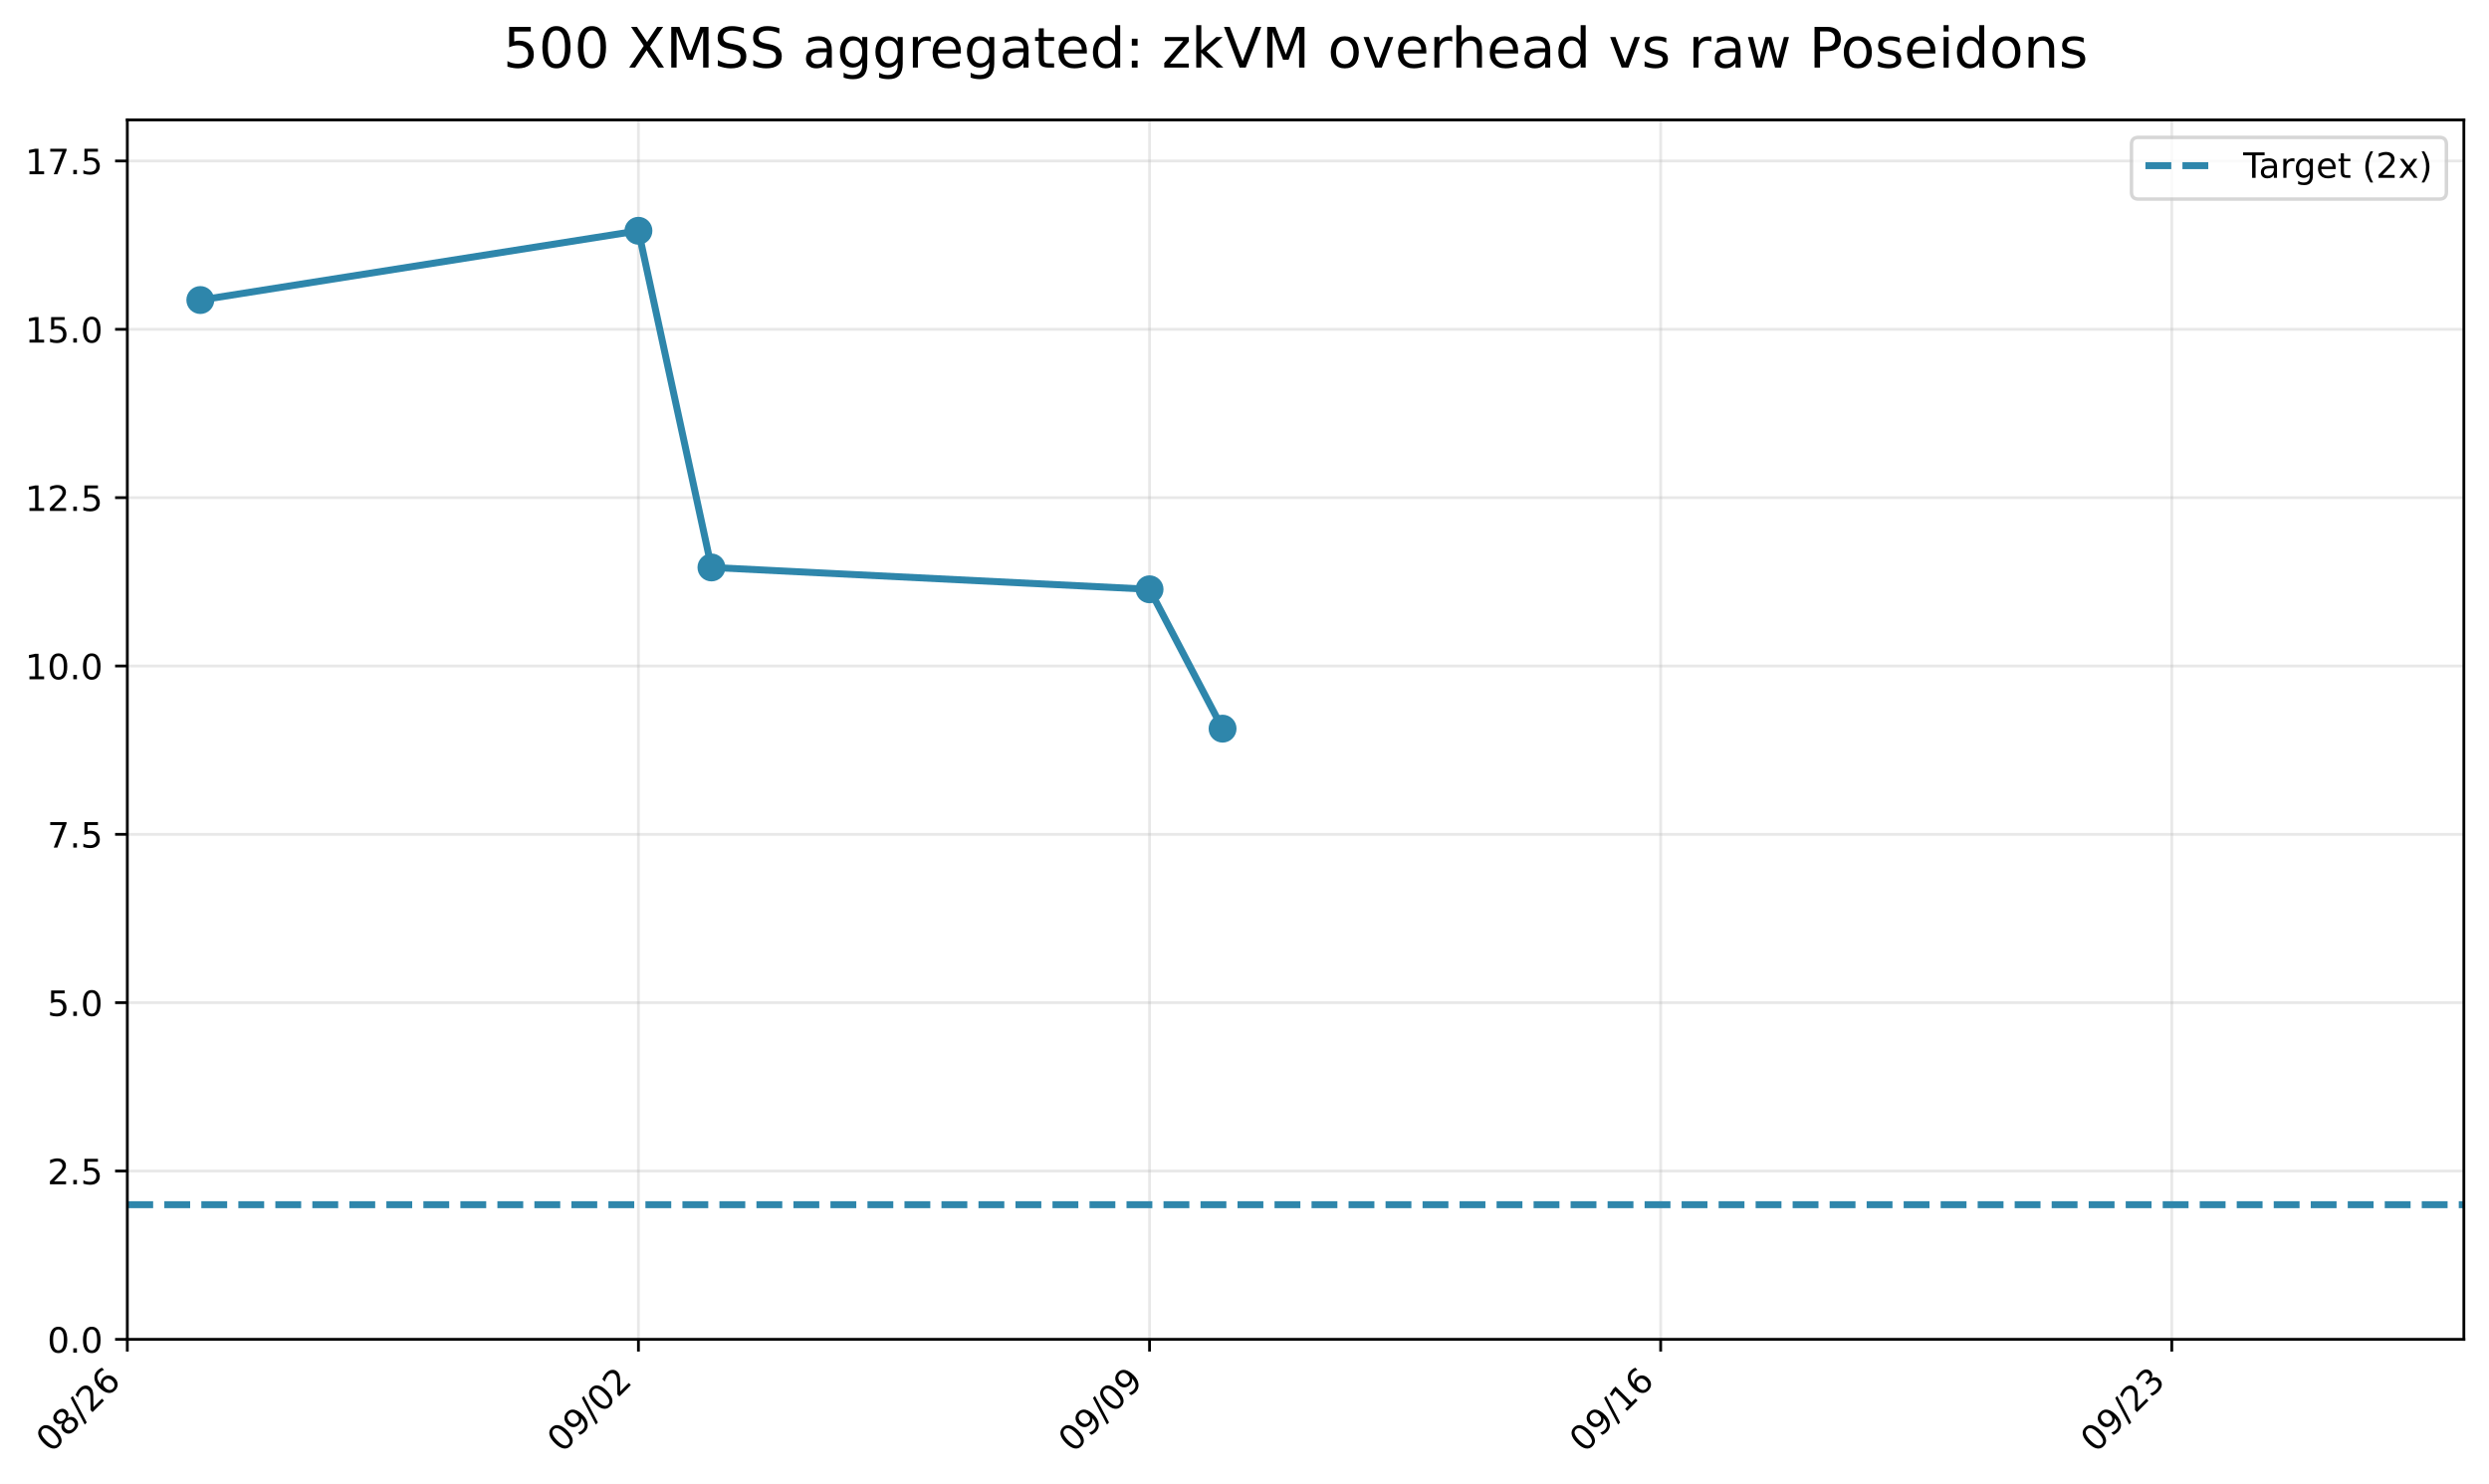
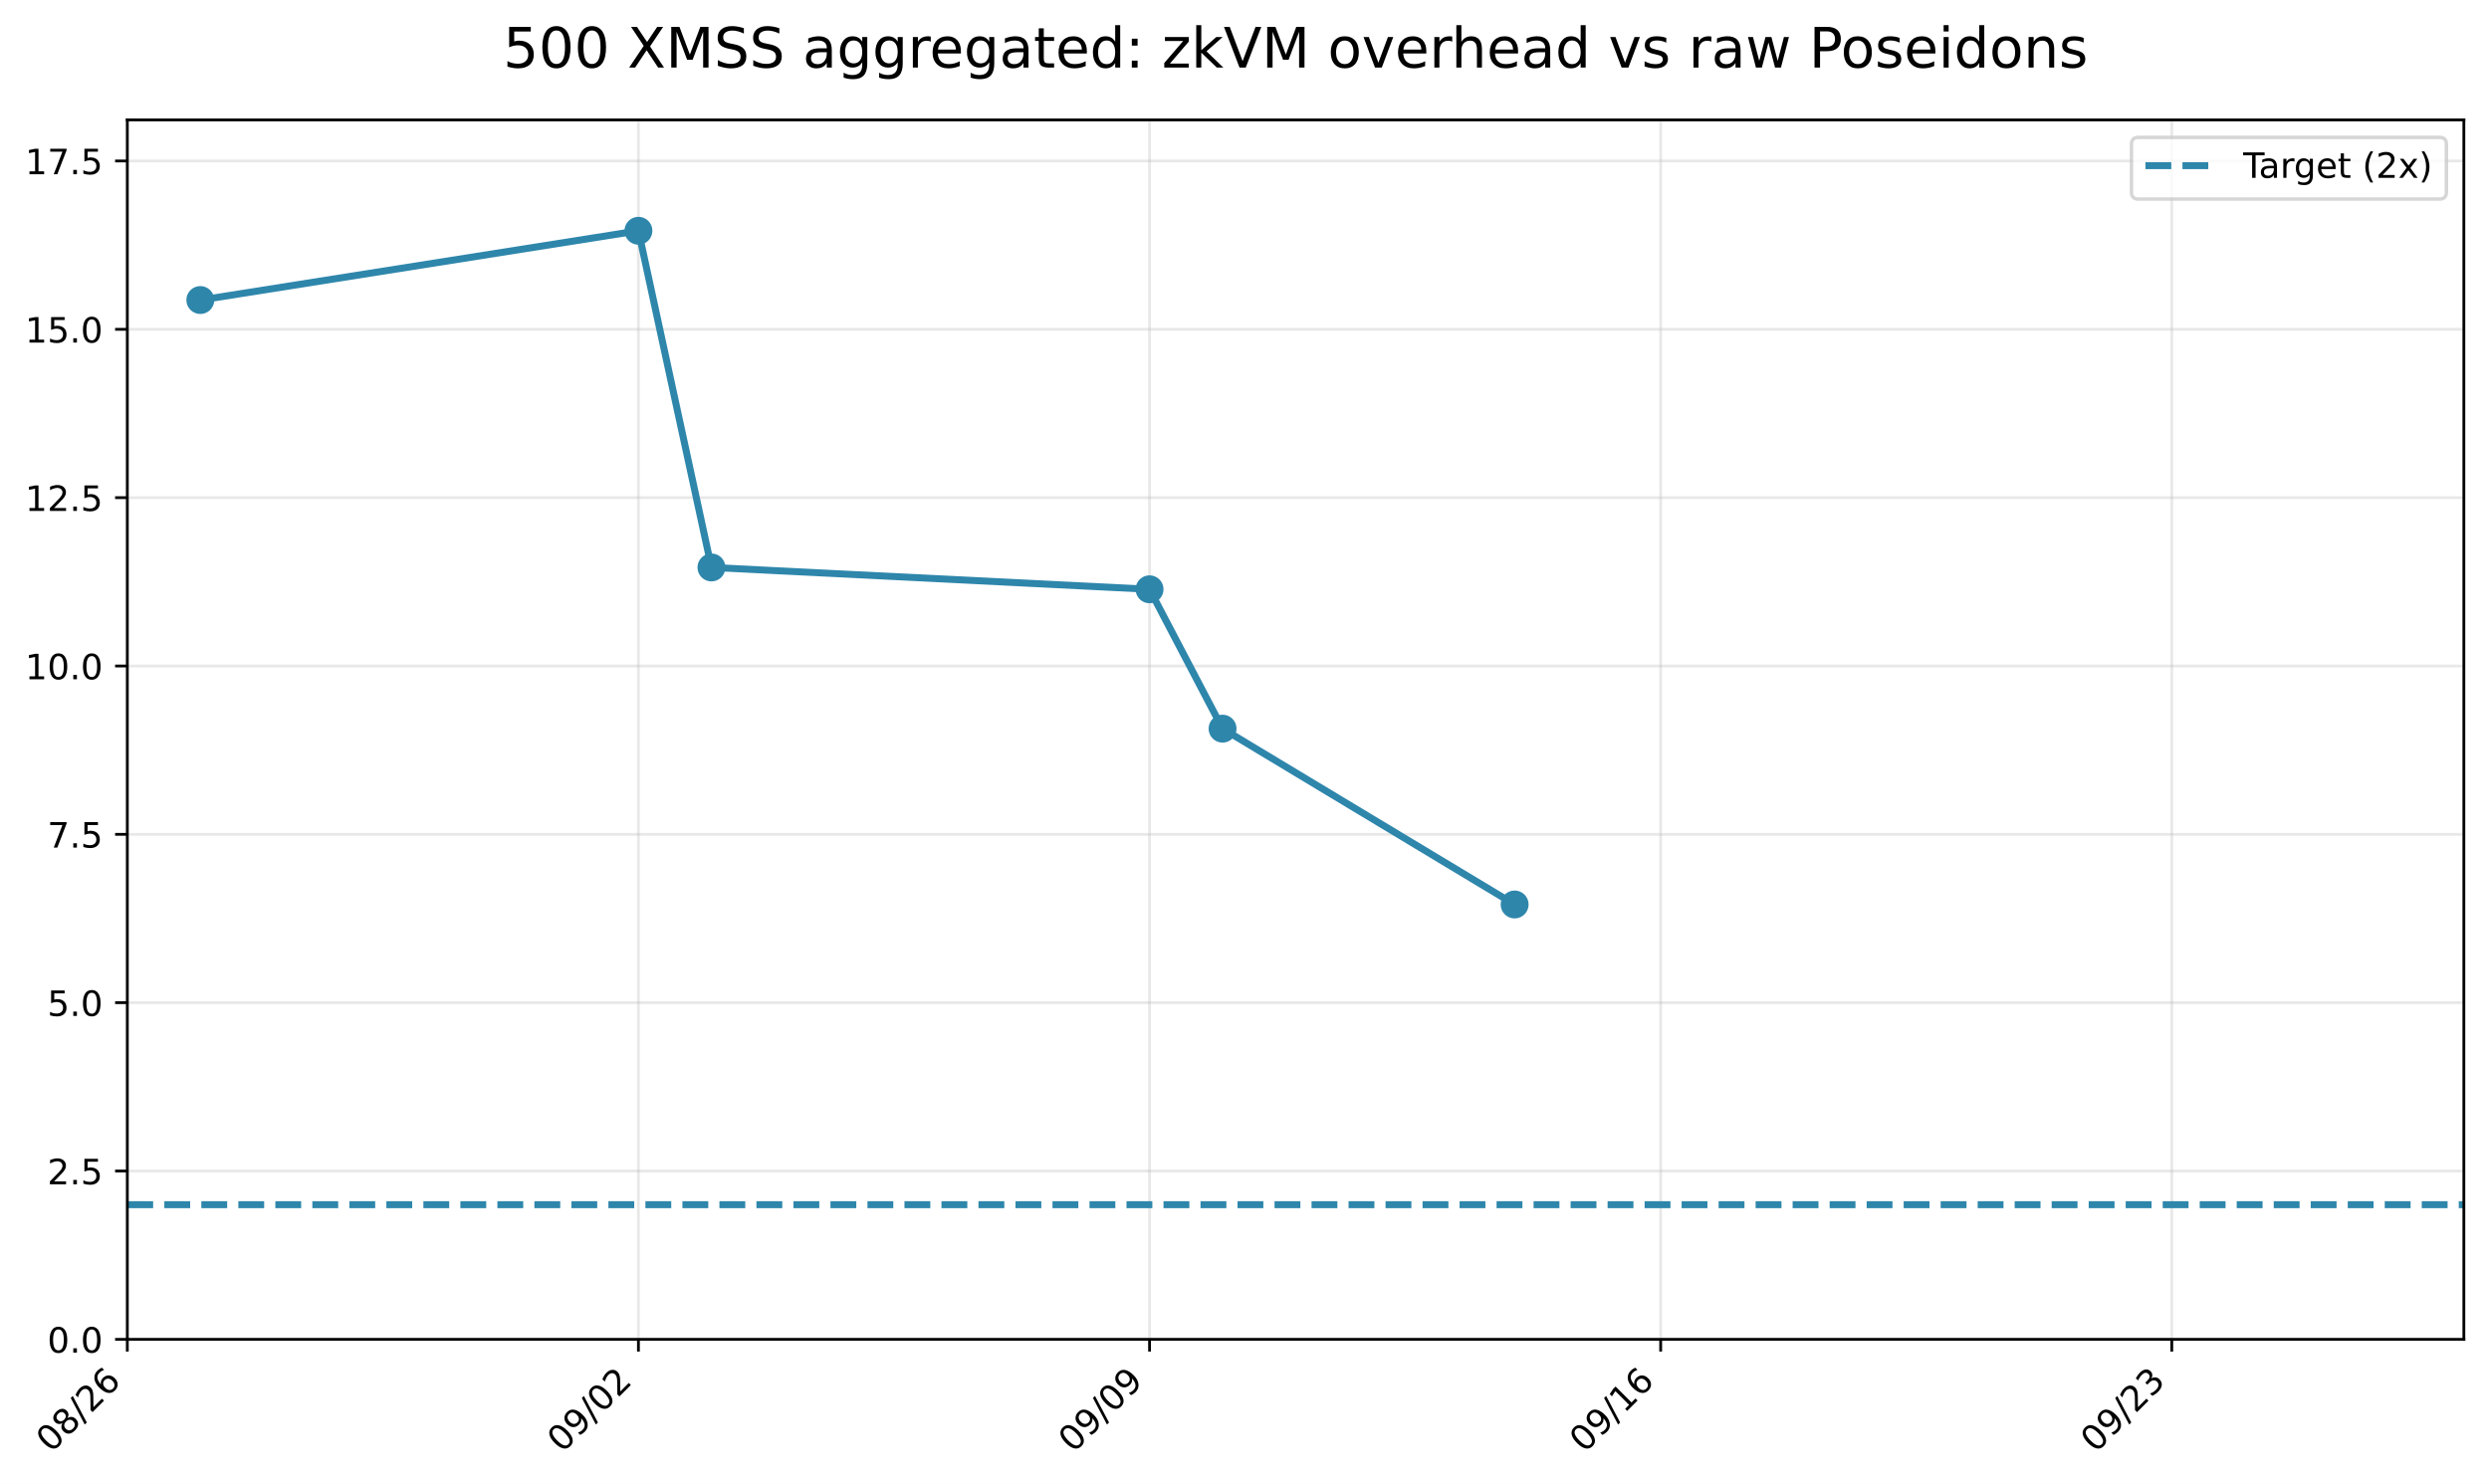
<svg xmlns="http://www.w3.org/2000/svg" xmlns:xlink="http://www.w3.org/1999/xlink" width="712.926pt" height="425.167pt" viewBox="0 0 712.926 425.167" version="1.1">
  <defs>
    <style type="text/css">*{stroke-linejoin: round; stroke-linecap: butt}</style>
  </defs>
  <g id="figure_1">
    <g id="patch_1">
      <path d="M 0 425.167  L 712.926 425.167  L 712.926 0  L 0 0  z " style="fill: #ffffff" />
    </g>
    <g id="axes_1">
      <g id="patch_2">
        <path d="M 36.466 383.745  L 705.726 383.745  L 705.726 34.358  L 36.466 34.358  z " style="fill: #ffffff" />
      </g>
      <g id="matplotlib.axis_1">
        <g id="xtick_1">
          <g id="line2d_1">
-             <path d="M 36.466 383.745  L 36.466 34.358  " clip-path="url(#p564b1e7b26)" style="fill: none; stroke: #b0b0b0; stroke-opacity: 0.3; stroke-width: 0.8; stroke-linecap: square" />
+             <path d="M 36.466 383.745  L 36.466 34.358  " clip-path="url(#p04f54b31bc)" style="fill: none; stroke: #b0b0b0; stroke-opacity: 0.3; stroke-width: 0.8; stroke-linecap: square" />
          </g>
          <g id="line2d_2">
            <defs>
-               <path id="m68851a4fe7" d="M 0 0  L 0 3.5  " style="stroke: #000000; stroke-width: 0.8" />
+               <path id="m9aaafea466" d="M 0 0  L 0 3.5  " style="stroke: #000000; stroke-width: 0.8" />
            </defs>
            <g>
-               <use xlink:href="#m68851a4fe7" x="36.466" y="383.745" style="stroke: #000000; stroke-width: 0.8" />
+               <use xlink:href="#m9aaafea466" x="36.466" y="383.745" style="stroke: #000000; stroke-width: 0.8" />
            </g>
          </g>
          <g id="text_1">
            <g transform="translate(14.61713 416.496) rotate(-45) scale(0.1 -0.1)">
              <defs>
                <path id="DejaVuSans-30" d="M 2034 4250  Q 1547 4250 1301 3770  Q 1056 3291 1056 2328  Q 1056 1369 1301 889  Q 1547 409 2034 409  Q 2525 409 2770 889  Q 3016 1369 3016 2328  Q 3016 3291 2770 3770  Q 2525 4250 2034 4250  z M 2034 4750  Q 2819 4750 3233 4129  Q 3647 3509 3647 2328  Q 3647 1150 3233 529  Q 2819 -91 2034 -91  Q 1250 -91 836 529  Q 422 1150 422 2328  Q 422 3509 836 4129  Q 1250 4750 2034 4750  z " transform="scale(0.015625)" />
                <path id="DejaVuSans-38" d="M 2034 2216  Q 1584 2216 1326 1975  Q 1069 1734 1069 1313  Q 1069 891 1326 650  Q 1584 409 2034 409  Q 2484 409 2743 651  Q 3003 894 3003 1313  Q 3003 1734 2745 1975  Q 2488 2216 2034 2216  z M 1403 2484  Q 997 2584 770 2862  Q 544 3141 544 3541  Q 544 4100 942 4425  Q 1341 4750 2034 4750  Q 2731 4750 3128 4425  Q 3525 4100 3525 3541  Q 3525 3141 3298 2862  Q 3072 2584 2669 2484  Q 3125 2378 3379 2068  Q 3634 1759 3634 1313  Q 3634 634 3220 271  Q 2806 -91 2034 -91  Q 1263 -91 848 271  Q 434 634 434 1313  Q 434 1759 690 2068  Q 947 2378 1403 2484  z M 1172 3481  Q 1172 3119 1398 2916  Q 1625 2713 2034 2713  Q 2441 2713 2670 2916  Q 2900 3119 2900 3481  Q 2900 3844 2670 4047  Q 2441 4250 2034 4250  Q 1625 4250 1398 4047  Q 1172 3844 1172 3481  z " transform="scale(0.015625)" />
                <path id="DejaVuSans-2f" d="M 1625 4666  L 2156 4666  L 531 -594  L 0 -594  L 1625 4666  z " transform="scale(0.015625)" />
                <path id="DejaVuSans-32" d="M 1228 531  L 3431 531  L 3431 0  L 469 0  L 469 531  Q 828 903 1448 1529  Q 2069 2156 2228 2338  Q 2531 2678 2651 2914  Q 2772 3150 2772 3378  Q 2772 3750 2511 3984  Q 2250 4219 1831 4219  Q 1534 4219 1204 4116  Q 875 4013 500 3803  L 500 4441  Q 881 4594 1212 4672  Q 1544 4750 1819 4750  Q 2544 4750 2975 4387  Q 3406 4025 3406 3419  Q 3406 3131 3298 2873  Q 3191 2616 2906 2266  Q 2828 2175 2409 1742  Q 1991 1309 1228 531  z " transform="scale(0.015625)" />
                <path id="DejaVuSans-36" d="M 2113 2584  Q 1688 2584 1439 2293  Q 1191 2003 1191 1497  Q 1191 994 1439 701  Q 1688 409 2113 409  Q 2538 409 2786 701  Q 3034 994 3034 1497  Q 3034 2003 2786 2293  Q 2538 2584 2113 2584  z M 3366 4563  L 3366 3988  Q 3128 4100 2886 4159  Q 2644 4219 2406 4219  Q 1781 4219 1451 3797  Q 1122 3375 1075 2522  Q 1259 2794 1537 2939  Q 1816 3084 2150 3084  Q 2853 3084 3261 2657  Q 3669 2231 3669 1497  Q 3669 778 3244 343  Q 2819 -91 2113 -91  Q 1303 -91 875 529  Q 447 1150 447 2328  Q 447 3434 972 4092  Q 1497 4750 2381 4750  Q 2619 4750 2861 4703  Q 3103 4656 3366 4563  z " transform="scale(0.015625)" />
              </defs>
              <use xlink:href="#DejaVuSans-30" />
              <use xlink:href="#DejaVuSans-38" transform="translate(63.62305 0)" />
              <use xlink:href="#DejaVuSans-2f" transform="translate(127.2461 0)" />
              <use xlink:href="#DejaVuSans-32" transform="translate(160.9375 0)" />
              <use xlink:href="#DejaVuSans-36" transform="translate(224.5605 0)" />
            </g>
          </g>
        </g>
        <g id="xtick_2">
          <g id="line2d_3">
-             <path d="M 182.866 383.745  L 182.866 34.358  " clip-path="url(#p564b1e7b26)" style="fill: none; stroke: #b0b0b0; stroke-opacity: 0.3; stroke-width: 0.8; stroke-linecap: square" />
+             <path d="M 182.866 383.745  L 182.866 34.358  " clip-path="url(#p04f54b31bc)" style="fill: none; stroke: #b0b0b0; stroke-opacity: 0.3; stroke-width: 0.8; stroke-linecap: square" />
          </g>
          <g id="line2d_4">
            <g>
-               <use xlink:href="#m68851a4fe7" x="182.866" y="383.745" style="stroke: #000000; stroke-width: 0.8" />
+               <use xlink:href="#m9aaafea466" x="182.866" y="383.745" style="stroke: #000000; stroke-width: 0.8" />
            </g>
          </g>
          <g id="text_2">
            <g transform="translate(161.0178 416.496) rotate(-45) scale(0.1 -0.1)">
              <defs>
                <path id="DejaVuSans-39" d="M 703 97  L 703 672  Q 941 559 1184 500  Q 1428 441 1663 441  Q 2288 441 2617 861  Q 2947 1281 2994 2138  Q 2813 1869 2534 1725  Q 2256 1581 1919 1581  Q 1219 1581 811 2004  Q 403 2428 403 3163  Q 403 3881 828 4315  Q 1253 4750 1959 4750  Q 2769 4750 3195 4129  Q 3622 3509 3622 2328  Q 3622 1225 3098 567  Q 2575 -91 1691 -91  Q 1453 -91 1209 -44  Q 966 3 703 97  z M 1959 2075  Q 2384 2075 2632 2365  Q 2881 2656 2881 3163  Q 2881 3666 2632 3958  Q 2384 4250 1959 4250  Q 1534 4250 1286 3958  Q 1038 3666 1038 3163  Q 1038 2656 1286 2365  Q 1534 2075 1959 2075  z " transform="scale(0.015625)" />
              </defs>
              <use xlink:href="#DejaVuSans-30" />
              <use xlink:href="#DejaVuSans-39" transform="translate(63.62305 0)" />
              <use xlink:href="#DejaVuSans-2f" transform="translate(127.2461 0)" />
              <use xlink:href="#DejaVuSans-30" transform="translate(160.9375 0)" />
              <use xlink:href="#DejaVuSans-32" transform="translate(224.5605 0)" />
            </g>
          </g>
        </g>
        <g id="xtick_3">
          <g id="line2d_5">
-             <path d="M 329.267 383.745  L 329.267 34.358  " clip-path="url(#p564b1e7b26)" style="fill: none; stroke: #b0b0b0; stroke-opacity: 0.3; stroke-width: 0.8; stroke-linecap: square" />
+             <path d="M 329.267 383.745  L 329.267 34.358  " clip-path="url(#p04f54b31bc)" style="fill: none; stroke: #b0b0b0; stroke-opacity: 0.3; stroke-width: 0.8; stroke-linecap: square" />
          </g>
          <g id="line2d_6">
            <g>
-               <use xlink:href="#m68851a4fe7" x="329.267" y="383.745" style="stroke: #000000; stroke-width: 0.8" />
+               <use xlink:href="#m9aaafea466" x="329.267" y="383.745" style="stroke: #000000; stroke-width: 0.8" />
            </g>
          </g>
          <g id="text_3">
            <g transform="translate(307.4184 416.496) rotate(-45) scale(0.1 -0.1)">
              <use xlink:href="#DejaVuSans-30" />
              <use xlink:href="#DejaVuSans-39" transform="translate(63.62305 0)" />
              <use xlink:href="#DejaVuSans-2f" transform="translate(127.2461 0)" />
              <use xlink:href="#DejaVuSans-30" transform="translate(160.9375 0)" />
              <use xlink:href="#DejaVuSans-39" transform="translate(224.5605 0)" />
            </g>
          </g>
        </g>
        <g id="xtick_4">
          <g id="line2d_7">
-             <path d="M 475.668 383.745  L 475.668 34.358  " clip-path="url(#p564b1e7b26)" style="fill: none; stroke: #b0b0b0; stroke-opacity: 0.3; stroke-width: 0.8; stroke-linecap: square" />
+             <path d="M 475.668 383.745  L 475.668 34.358  " clip-path="url(#p04f54b31bc)" style="fill: none; stroke: #b0b0b0; stroke-opacity: 0.3; stroke-width: 0.8; stroke-linecap: square" />
          </g>
          <g id="line2d_8">
            <g>
-               <use xlink:href="#m68851a4fe7" x="475.668" y="383.745" style="stroke: #000000; stroke-width: 0.8" />
+               <use xlink:href="#m9aaafea466" x="475.668" y="383.745" style="stroke: #000000; stroke-width: 0.8" />
            </g>
          </g>
          <g id="text_4">
            <g transform="translate(453.819 416.496) rotate(-45) scale(0.1 -0.1)">
              <defs>
                <path id="DejaVuSans-31" d="M 794 531  L 1825 531  L 1825 4091  L 703 3866  L 703 4441  L 1819 4666  L 2450 4666  L 2450 531  L 3481 531  L 3481 0  L 794 0  L 794 531  z " transform="scale(0.015625)" />
              </defs>
              <use xlink:href="#DejaVuSans-30" />
              <use xlink:href="#DejaVuSans-39" transform="translate(63.62305 0)" />
              <use xlink:href="#DejaVuSans-2f" transform="translate(127.2461 0)" />
              <use xlink:href="#DejaVuSans-31" transform="translate(160.9375 0)" />
              <use xlink:href="#DejaVuSans-36" transform="translate(224.5605 0)" />
            </g>
          </g>
        </g>
        <g id="xtick_5">
          <g id="line2d_9">
-             <path d="M 622.068 383.745  L 622.068 34.358  " clip-path="url(#p564b1e7b26)" style="fill: none; stroke: #b0b0b0; stroke-opacity: 0.3; stroke-width: 0.8; stroke-linecap: square" />
+             <path d="M 622.068 383.745  L 622.068 34.358  " clip-path="url(#p04f54b31bc)" style="fill: none; stroke: #b0b0b0; stroke-opacity: 0.3; stroke-width: 0.8; stroke-linecap: square" />
          </g>
          <g id="line2d_10">
            <g>
-               <use xlink:href="#m68851a4fe7" x="622.068" y="383.745" style="stroke: #000000; stroke-width: 0.8" />
+               <use xlink:href="#m9aaafea466" x="622.068" y="383.745" style="stroke: #000000; stroke-width: 0.8" />
            </g>
          </g>
          <g id="text_5">
            <g transform="translate(600.2196 416.496) rotate(-45) scale(0.1 -0.1)">
              <defs>
                <path id="DejaVuSans-33" d="M 2597 2516  Q 3050 2419 3304 2112  Q 3559 1806 3559 1356  Q 3559 666 3084 287  Q 2609 -91 1734 -91  Q 1441 -91 1130 -33  Q 819 25 488 141  L 488 750  Q 750 597 1062 519  Q 1375 441 1716 441  Q 2309 441 2620 675  Q 2931 909 2931 1356  Q 2931 1769 2642 2001  Q 2353 2234 1838 2234  L 1294 2234  L 1294 2753  L 1863 2753  Q 2328 2753 2575 2939  Q 2822 3125 2822 3475  Q 2822 3834 2567 4026  Q 2313 4219 1838 4219  Q 1578 4219 1281 4162  Q 984 4106 628 3988  L 628 4550  Q 988 4650 1302 4700  Q 1616 4750 1894 4750  Q 2613 4750 3031 4423  Q 3450 4097 3450 3541  Q 3450 3153 3228 2886  Q 3006 2619 2597 2516  z " transform="scale(0.015625)" />
              </defs>
              <use xlink:href="#DejaVuSans-30" />
              <use xlink:href="#DejaVuSans-39" transform="translate(63.62305 0)" />
              <use xlink:href="#DejaVuSans-2f" transform="translate(127.2461 0)" />
              <use xlink:href="#DejaVuSans-32" transform="translate(160.9375 0)" />
              <use xlink:href="#DejaVuSans-33" transform="translate(224.5605 0)" />
            </g>
          </g>
        </g>
      </g>
      <g id="matplotlib.axis_2">
        <g id="ytick_1">
          <g id="line2d_11">
-             <path d="M 36.466 383.745  L 705.726 383.745  " clip-path="url(#p564b1e7b26)" style="fill: none; stroke: #b0b0b0; stroke-opacity: 0.3; stroke-width: 0.8; stroke-linecap: square" />
+             <path d="M 36.466 383.745  L 705.726 383.745  " clip-path="url(#p04f54b31bc)" style="fill: none; stroke: #b0b0b0; stroke-opacity: 0.3; stroke-width: 0.8; stroke-linecap: square" />
          </g>
          <g id="line2d_12">
            <defs>
-               <path id="m42e9ba107b" d="M 0 0  L -3.5 0  " style="stroke: #000000; stroke-width: 0.8" />
+               <path id="maafab8f2c5" d="M 0 0  L -3.5 0  " style="stroke: #000000; stroke-width: 0.8" />
            </defs>
            <g>
-               <use xlink:href="#m42e9ba107b" x="36.466" y="383.745" style="stroke: #000000; stroke-width: 0.8" />
+               <use xlink:href="#maafab8f2c5" x="36.466" y="383.745" style="stroke: #000000; stroke-width: 0.8" />
            </g>
          </g>
          <g id="text_6">
            <g transform="translate(13.5625 387.5444) scale(0.1 -0.1)">
              <defs>
                <path id="DejaVuSans-2e" d="M 684 794  L 1344 794  L 1344 0  L 684 0  L 684 794  z " transform="scale(0.015625)" />
              </defs>
              <use xlink:href="#DejaVuSans-30" />
              <use xlink:href="#DejaVuSans-2e" transform="translate(63.62305 0)" />
              <use xlink:href="#DejaVuSans-30" transform="translate(95.41016 0)" />
            </g>
          </g>
        </g>
        <g id="ytick_2">
          <g id="line2d_13">
-             <path d="M 36.466 335.513  L 705.726 335.513  " clip-path="url(#p564b1e7b26)" style="fill: none; stroke: #b0b0b0; stroke-opacity: 0.3; stroke-width: 0.8; stroke-linecap: square" />
+             <path d="M 36.466 335.513  L 705.726 335.513  " clip-path="url(#p04f54b31bc)" style="fill: none; stroke: #b0b0b0; stroke-opacity: 0.3; stroke-width: 0.8; stroke-linecap: square" />
          </g>
          <g id="line2d_14">
            <g>
-               <use xlink:href="#m42e9ba107b" x="36.466" y="335.513" style="stroke: #000000; stroke-width: 0.8" />
+               <use xlink:href="#maafab8f2c5" x="36.466" y="335.513" style="stroke: #000000; stroke-width: 0.8" />
            </g>
          </g>
          <g id="text_7">
            <g transform="translate(13.5625 339.3124) scale(0.1 -0.1)">
              <defs>
                <path id="DejaVuSans-35" d="M 691 4666  L 3169 4666  L 3169 4134  L 1269 4134  L 1269 2991  Q 1406 3038 1543 3061  Q 1681 3084 1819 3084  Q 2600 3084 3056 2656  Q 3513 2228 3513 1497  Q 3513 744 3044 326  Q 2575 -91 1722 -91  Q 1428 -91 1123 -41  Q 819 9 494 109  L 494 744  Q 775 591 1075 516  Q 1375 441 1709 441  Q 2250 441 2565 725  Q 2881 1009 2881 1497  Q 2881 1984 2565 2268  Q 2250 2553 1709 2553  Q 1456 2553 1204 2497  Q 953 2441 691 2322  L 691 4666  z " transform="scale(0.015625)" />
              </defs>
              <use xlink:href="#DejaVuSans-32" />
              <use xlink:href="#DejaVuSans-2e" transform="translate(63.62305 0)" />
              <use xlink:href="#DejaVuSans-35" transform="translate(95.41016 0)" />
            </g>
          </g>
        </g>
        <g id="ytick_3">
          <g id="line2d_15">
-             <path d="M 36.466 287.281  L 705.726 287.281  " clip-path="url(#p564b1e7b26)" style="fill: none; stroke: #b0b0b0; stroke-opacity: 0.3; stroke-width: 0.8; stroke-linecap: square" />
+             <path d="M 36.466 287.281  L 705.726 287.281  " clip-path="url(#p04f54b31bc)" style="fill: none; stroke: #b0b0b0; stroke-opacity: 0.3; stroke-width: 0.8; stroke-linecap: square" />
          </g>
          <g id="line2d_16">
            <g>
-               <use xlink:href="#m42e9ba107b" x="36.466" y="287.281" style="stroke: #000000; stroke-width: 0.8" />
+               <use xlink:href="#maafab8f2c5" x="36.466" y="287.281" style="stroke: #000000; stroke-width: 0.8" />
            </g>
          </g>
          <g id="text_8">
            <g transform="translate(13.5625 291.0805) scale(0.1 -0.1)">
              <use xlink:href="#DejaVuSans-35" />
              <use xlink:href="#DejaVuSans-2e" transform="translate(63.62305 0)" />
              <use xlink:href="#DejaVuSans-30" transform="translate(95.41016 0)" />
            </g>
          </g>
        </g>
        <g id="ytick_4">
          <g id="line2d_17">
-             <path d="M 36.466 239.049  L 705.726 239.049  " clip-path="url(#p564b1e7b26)" style="fill: none; stroke: #b0b0b0; stroke-opacity: 0.3; stroke-width: 0.8; stroke-linecap: square" />
+             <path d="M 36.466 239.049  L 705.726 239.049  " clip-path="url(#p04f54b31bc)" style="fill: none; stroke: #b0b0b0; stroke-opacity: 0.3; stroke-width: 0.8; stroke-linecap: square" />
          </g>
          <g id="line2d_18">
            <g>
-               <use xlink:href="#m42e9ba107b" x="36.466" y="239.049" style="stroke: #000000; stroke-width: 0.8" />
+               <use xlink:href="#maafab8f2c5" x="36.466" y="239.049" style="stroke: #000000; stroke-width: 0.8" />
            </g>
          </g>
          <g id="text_9">
            <g transform="translate(13.5625 242.8485) scale(0.1 -0.1)">
              <defs>
                <path id="DejaVuSans-37" d="M 525 4666  L 3525 4666  L 3525 4397  L 1831 0  L 1172 0  L 2766 4134  L 525 4134  L 525 4666  z " transform="scale(0.015625)" />
              </defs>
              <use xlink:href="#DejaVuSans-37" />
              <use xlink:href="#DejaVuSans-2e" transform="translate(63.62305 0)" />
              <use xlink:href="#DejaVuSans-35" transform="translate(95.41016 0)" />
            </g>
          </g>
        </g>
        <g id="ytick_5">
          <g id="line2d_19">
-             <path d="M 36.466 190.817  L 705.726 190.817  " clip-path="url(#p564b1e7b26)" style="fill: none; stroke: #b0b0b0; stroke-opacity: 0.3; stroke-width: 0.8; stroke-linecap: square" />
+             <path d="M 36.466 190.817  L 705.726 190.817  " clip-path="url(#p04f54b31bc)" style="fill: none; stroke: #b0b0b0; stroke-opacity: 0.3; stroke-width: 0.8; stroke-linecap: square" />
          </g>
          <g id="line2d_20">
            <g>
-               <use xlink:href="#m42e9ba107b" x="36.466" y="190.817" style="stroke: #000000; stroke-width: 0.8" />
+               <use xlink:href="#maafab8f2c5" x="36.466" y="190.817" style="stroke: #000000; stroke-width: 0.8" />
            </g>
          </g>
          <g id="text_10">
            <g transform="translate(7.2 194.6165) scale(0.1 -0.1)">
              <use xlink:href="#DejaVuSans-31" />
              <use xlink:href="#DejaVuSans-30" transform="translate(63.62305 0)" />
              <use xlink:href="#DejaVuSans-2e" transform="translate(127.2461 0)" />
              <use xlink:href="#DejaVuSans-30" transform="translate(159.0332 0)" />
            </g>
          </g>
        </g>
        <g id="ytick_6">
          <g id="line2d_21">
-             <path d="M 36.466 142.585  L 705.726 142.585  " clip-path="url(#p564b1e7b26)" style="fill: none; stroke: #b0b0b0; stroke-opacity: 0.3; stroke-width: 0.8; stroke-linecap: square" />
+             <path d="M 36.466 142.585  L 705.726 142.585  " clip-path="url(#p04f54b31bc)" style="fill: none; stroke: #b0b0b0; stroke-opacity: 0.3; stroke-width: 0.8; stroke-linecap: square" />
          </g>
          <g id="line2d_22">
            <g>
-               <use xlink:href="#m42e9ba107b" x="36.466" y="142.585" style="stroke: #000000; stroke-width: 0.8" />
+               <use xlink:href="#maafab8f2c5" x="36.466" y="142.585" style="stroke: #000000; stroke-width: 0.8" />
            </g>
          </g>
          <g id="text_11">
            <g transform="translate(7.2 146.3846) scale(0.1 -0.1)">
              <use xlink:href="#DejaVuSans-31" />
              <use xlink:href="#DejaVuSans-32" transform="translate(63.62305 0)" />
              <use xlink:href="#DejaVuSans-2e" transform="translate(127.2461 0)" />
              <use xlink:href="#DejaVuSans-35" transform="translate(159.0332 0)" />
            </g>
          </g>
        </g>
        <g id="ytick_7">
          <g id="line2d_23">
-             <path d="M 36.466 94.353  L 705.726 94.353  " clip-path="url(#p564b1e7b26)" style="fill: none; stroke: #b0b0b0; stroke-opacity: 0.3; stroke-width: 0.8; stroke-linecap: square" />
+             <path d="M 36.466 94.353  L 705.726 94.353  " clip-path="url(#p04f54b31bc)" style="fill: none; stroke: #b0b0b0; stroke-opacity: 0.3; stroke-width: 0.8; stroke-linecap: square" />
          </g>
          <g id="line2d_24">
            <g>
-               <use xlink:href="#m42e9ba107b" x="36.466" y="94.353" style="stroke: #000000; stroke-width: 0.8" />
+               <use xlink:href="#maafab8f2c5" x="36.466" y="94.353" style="stroke: #000000; stroke-width: 0.8" />
            </g>
          </g>
          <g id="text_12">
            <g transform="translate(7.2 98.15258) scale(0.1 -0.1)">
              <use xlink:href="#DejaVuSans-31" />
              <use xlink:href="#DejaVuSans-35" transform="translate(63.62305 0)" />
              <use xlink:href="#DejaVuSans-2e" transform="translate(127.2461 0)" />
              <use xlink:href="#DejaVuSans-30" transform="translate(159.0332 0)" />
            </g>
          </g>
        </g>
        <g id="ytick_8">
          <g id="line2d_25">
-             <path d="M 36.466 46.121  L 705.726 46.121  " clip-path="url(#p564b1e7b26)" style="fill: none; stroke: #b0b0b0; stroke-opacity: 0.3; stroke-width: 0.8; stroke-linecap: square" />
+             <path d="M 36.466 46.121  L 705.726 46.121  " clip-path="url(#p04f54b31bc)" style="fill: none; stroke: #b0b0b0; stroke-opacity: 0.3; stroke-width: 0.8; stroke-linecap: square" />
          </g>
          <g id="line2d_26">
            <g>
-               <use xlink:href="#m42e9ba107b" x="36.466" y="46.121" style="stroke: #000000; stroke-width: 0.8" />
+               <use xlink:href="#maafab8f2c5" x="36.466" y="46.121" style="stroke: #000000; stroke-width: 0.8" />
            </g>
          </g>
          <g id="text_13">
            <g transform="translate(7.2 49.92061) scale(0.1 -0.1)">
              <use xlink:href="#DejaVuSans-31" />
              <use xlink:href="#DejaVuSans-37" transform="translate(63.62305 0)" />
              <use xlink:href="#DejaVuSans-2e" transform="translate(127.2461 0)" />
              <use xlink:href="#DejaVuSans-35" transform="translate(159.0332 0)" />
            </g>
          </g>
        </g>
      </g>
      <g id="line2d_27">
-         <path d="M 57.38 85.965  L 182.866 66.12  L 203.781 162.584  L 329.267 168.845  L 350.181 208.77  " clip-path="url(#p564b1e7b26)" style="fill: none; stroke: #2e86ab; stroke-width: 2; stroke-linecap: square" />
+         <path d="M 57.38 85.965  L 182.866 66.12  L 203.781 162.584  L 329.267 168.845  L 350.181 208.77  L 433.839 259.146  " clip-path="url(#p04f54b31bc)" style="fill: none; stroke: #2e86ab; stroke-width: 2; stroke-linecap: square" />
        <defs>
-           <path id="m4852168e6f" d="M 0 3.5  C 0.928 3.5 1.819 3.131 2.475 2.475  C 3.131 1.819 3.5 0.928 3.5 0  C 3.5 -0.928 3.131 -1.819 2.475 -2.475  C 1.819 -3.131 0.928 -3.5 0 -3.5  C -0.928 -3.5 -1.819 -3.131 -2.475 -2.475  C -3.131 -1.819 -3.5 -0.928 -3.5 0  C -3.5 0.928 -3.131 1.819 -2.475 2.475  C -1.819 3.131 -0.928 3.5 0 3.5  z " style="stroke: #2e86ab" />
+           <path id="m5794ffd26f" d="M 0 3.5  C 0.928 3.5 1.819 3.131 2.475 2.475  C 3.131 1.819 3.5 0.928 3.5 0  C 3.5 -0.928 3.131 -1.819 2.475 -2.475  C 1.819 -3.131 0.928 -3.5 0 -3.5  C -0.928 -3.5 -1.819 -3.131 -2.475 -2.475  C -3.131 -1.819 -3.5 -0.928 -3.5 0  C -3.5 0.928 -3.131 1.819 -2.475 2.475  C -1.819 3.131 -0.928 3.5 0 3.5  z " style="stroke: #2e86ab" />
        </defs>
-         <g clip-path="url(#p564b1e7b26)">
-           <use xlink:href="#m4852168e6f" x="57.38" y="85.965" style="fill: #2e86ab; stroke: #2e86ab" />
-           <use xlink:href="#m4852168e6f" x="182.866" y="66.12" style="fill: #2e86ab; stroke: #2e86ab" />
-           <use xlink:href="#m4852168e6f" x="203.781" y="162.584" style="fill: #2e86ab; stroke: #2e86ab" />
-           <use xlink:href="#m4852168e6f" x="329.267" y="168.845" style="fill: #2e86ab; stroke: #2e86ab" />
-           <use xlink:href="#m4852168e6f" x="350.181" y="208.77" style="fill: #2e86ab; stroke: #2e86ab" />
+         <g clip-path="url(#p04f54b31bc)">
+           <use xlink:href="#m5794ffd26f" x="57.38" y="85.965" style="fill: #2e86ab; stroke: #2e86ab" />
+           <use xlink:href="#m5794ffd26f" x="182.866" y="66.12" style="fill: #2e86ab; stroke: #2e86ab" />
+           <use xlink:href="#m5794ffd26f" x="203.781" y="162.584" style="fill: #2e86ab; stroke: #2e86ab" />
+           <use xlink:href="#m5794ffd26f" x="329.267" y="168.845" style="fill: #2e86ab; stroke: #2e86ab" />
+           <use xlink:href="#m5794ffd26f" x="350.181" y="208.77" style="fill: #2e86ab; stroke: #2e86ab" />
+           <use xlink:href="#m5794ffd26f" x="433.839" y="259.146" style="fill: #2e86ab; stroke: #2e86ab" />
        </g>
      </g>
      <g id="line2d_28">
-         <path d="M 36.466 345.16  L 705.726 345.16  " clip-path="url(#p564b1e7b26)" style="fill: none; stroke-dasharray: 7.4,3.2; stroke-dashoffset: 0; stroke: #2e86ab; stroke-width: 2" />
+         <path d="M 36.466 345.16  L 705.726 345.16  " clip-path="url(#p04f54b31bc)" style="fill: none; stroke-dasharray: 7.4,3.2; stroke-dashoffset: 0; stroke: #2e86ab; stroke-width: 2" />
      </g>
      <g id="patch_3">
        <path d="M 36.466 383.745  L 36.466 34.358  " style="fill: none; stroke: #000000; stroke-width: 0.8; stroke-linejoin: miter; stroke-linecap: square" />
      </g>
      <g id="patch_4">
        <path d="M 705.726 383.745  L 705.726 34.358  " style="fill: none; stroke: #000000; stroke-width: 0.8; stroke-linejoin: miter; stroke-linecap: square" />
      </g>
      <g id="patch_5">
        <path d="M 36.466 383.745  L 705.726 383.745  " style="fill: none; stroke: #000000; stroke-width: 0.8; stroke-linejoin: miter; stroke-linecap: square" />
      </g>
      <g id="patch_6">
        <path d="M 36.466 34.358  L 705.726 34.358  " style="fill: none; stroke: #000000; stroke-width: 0.8; stroke-linejoin: miter; stroke-linecap: square" />
      </g>
      <g id="text_14">
        <g transform="translate(144.1131 19.3575) scale(0.16 -0.16)">
          <defs>
            <path id="DejaVuSans-20" transform="scale(0.015625)" />
            <path id="DejaVuSans-58" d="M 403 4666  L 1081 4666  L 2241 2931  L 3406 4666  L 4084 4666  L 2584 2425  L 4184 0  L 3506 0  L 2194 1984  L 872 0  L 191 0  L 1856 2491  L 403 4666  z " transform="scale(0.015625)" />
            <path id="DejaVuSans-4d" d="M 628 4666  L 1569 4666  L 2759 1491  L 3956 4666  L 4897 4666  L 4897 0  L 4281 0  L 4281 4097  L 3078 897  L 2444 897  L 1241 4097  L 1241 0  L 628 0  L 628 4666  z " transform="scale(0.015625)" />
            <path id="DejaVuSans-53" d="M 3425 4513  L 3425 3897  Q 3066 4069 2747 4153  Q 2428 4238 2131 4238  Q 1616 4238 1336 4038  Q 1056 3838 1056 3469  Q 1056 3159 1242 3001  Q 1428 2844 1947 2747  L 2328 2669  Q 3034 2534 3370 2195  Q 3706 1856 3706 1288  Q 3706 609 3251 259  Q 2797 -91 1919 -91  Q 1588 -91 1214 -16  Q 841 59 441 206  L 441 856  Q 825 641 1194 531  Q 1563 422 1919 422  Q 2459 422 2753 634  Q 3047 847 3047 1241  Q 3047 1584 2836 1778  Q 2625 1972 2144 2069  L 1759 2144  Q 1053 2284 737 2584  Q 422 2884 422 3419  Q 422 4038 858 4394  Q 1294 4750 2059 4750  Q 2388 4750 2728 4690  Q 3069 4631 3425 4513  z " transform="scale(0.015625)" />
            <path id="DejaVuSans-61" d="M 2194 1759  Q 1497 1759 1228 1600  Q 959 1441 959 1056  Q 959 750 1161 570  Q 1363 391 1709 391  Q 2188 391 2477 730  Q 2766 1069 2766 1631  L 2766 1759  L 2194 1759  z M 3341 1997  L 3341 0  L 2766 0  L 2766 531  Q 2569 213 2275 61  Q 1981 -91 1556 -91  Q 1019 -91 701 211  Q 384 513 384 1019  Q 384 1609 779 1909  Q 1175 2209 1959 2209  L 2766 2209  L 2766 2266  Q 2766 2663 2505 2880  Q 2244 3097 1772 3097  Q 1472 3097 1187 3025  Q 903 2953 641 2809  L 641 3341  Q 956 3463 1253 3523  Q 1550 3584 1831 3584  Q 2591 3584 2966 3190  Q 3341 2797 3341 1997  z " transform="scale(0.015625)" />
            <path id="DejaVuSans-67" d="M 2906 1791  Q 2906 2416 2648 2759  Q 2391 3103 1925 3103  Q 1463 3103 1205 2759  Q 947 2416 947 1791  Q 947 1169 1205 825  Q 1463 481 1925 481  Q 2391 481 2648 825  Q 2906 1169 2906 1791  z M 3481 434  Q 3481 -459 3084 -895  Q 2688 -1331 1869 -1331  Q 1566 -1331 1297 -1286  Q 1028 -1241 775 -1147  L 775 -588  Q 1028 -725 1275 -790  Q 1522 -856 1778 -856  Q 2344 -856 2625 -561  Q 2906 -266 2906 331  L 2906 616  Q 2728 306 2450 153  Q 2172 0 1784 0  Q 1141 0 747 490  Q 353 981 353 1791  Q 353 2603 747 3093  Q 1141 3584 1784 3584  Q 2172 3584 2450 3431  Q 2728 3278 2906 2969  L 2906 3500  L 3481 3500  L 3481 434  z " transform="scale(0.015625)" />
            <path id="DejaVuSans-72" d="M 2631 2963  Q 2534 3019 2420 3045  Q 2306 3072 2169 3072  Q 1681 3072 1420 2755  Q 1159 2438 1159 1844  L 1159 0  L 581 0  L 581 3500  L 1159 3500  L 1159 2956  Q 1341 3275 1631 3429  Q 1922 3584 2338 3584  Q 2397 3584 2469 3576  Q 2541 3569 2628 3553  L 2631 2963  z " transform="scale(0.015625)" />
            <path id="DejaVuSans-65" d="M 3597 1894  L 3597 1613  L 953 1613  Q 991 1019 1311 708  Q 1631 397 2203 397  Q 2534 397 2845 478  Q 3156 559 3463 722  L 3463 178  Q 3153 47 2828 -22  Q 2503 -91 2169 -91  Q 1331 -91 842 396  Q 353 884 353 1716  Q 353 2575 817 3079  Q 1281 3584 2069 3584  Q 2775 3584 3186 3129  Q 3597 2675 3597 1894  z M 3022 2063  Q 3016 2534 2758 2815  Q 2500 3097 2075 3097  Q 1594 3097 1305 2825  Q 1016 2553 972 2059  L 3022 2063  z " transform="scale(0.015625)" />
            <path id="DejaVuSans-74" d="M 1172 4494  L 1172 3500  L 2356 3500  L 2356 3053  L 1172 3053  L 1172 1153  Q 1172 725 1289 603  Q 1406 481 1766 481  L 2356 481  L 2356 0  L 1766 0  Q 1100 0 847 248  Q 594 497 594 1153  L 594 3053  L 172 3053  L 172 3500  L 594 3500  L 594 4494  L 1172 4494  z " transform="scale(0.015625)" />
            <path id="DejaVuSans-64" d="M 2906 2969  L 2906 4863  L 3481 4863  L 3481 0  L 2906 0  L 2906 525  Q 2725 213 2448 61  Q 2172 -91 1784 -91  Q 1150 -91 751 415  Q 353 922 353 1747  Q 353 2572 751 3078  Q 1150 3584 1784 3584  Q 2172 3584 2448 3432  Q 2725 3281 2906 2969  z M 947 1747  Q 947 1113 1208 752  Q 1469 391 1925 391  Q 2381 391 2643 752  Q 2906 1113 2906 1747  Q 2906 2381 2643 2742  Q 2381 3103 1925 3103  Q 1469 3103 1208 2742  Q 947 2381 947 1747  z " transform="scale(0.015625)" />
            <path id="DejaVuSans-3a" d="M 750 794  L 1409 794  L 1409 0  L 750 0  L 750 794  z M 750 3309  L 1409 3309  L 1409 2516  L 750 2516  L 750 3309  z " transform="scale(0.015625)" />
            <path id="DejaVuSans-7a" d="M 353 3500  L 3084 3500  L 3084 2975  L 922 459  L 3084 459  L 3084 0  L 275 0  L 275 525  L 2438 3041  L 353 3041  L 353 3500  z " transform="scale(0.015625)" />
            <path id="DejaVuSans-6b" d="M 581 4863  L 1159 4863  L 1159 1991  L 2875 3500  L 3609 3500  L 1753 1863  L 3688 0  L 2938 0  L 1159 1709  L 1159 0  L 581 0  L 581 4863  z " transform="scale(0.015625)" />
            <path id="DejaVuSans-56" d="M 1831 0  L 50 4666  L 709 4666  L 2188 738  L 3669 4666  L 4325 4666  L 2547 0  L 1831 0  z " transform="scale(0.015625)" />
            <path id="DejaVuSans-6f" d="M 1959 3097  Q 1497 3097 1228 2736  Q 959 2375 959 1747  Q 959 1119 1226 758  Q 1494 397 1959 397  Q 2419 397 2687 759  Q 2956 1122 2956 1747  Q 2956 2369 2687 2733  Q 2419 3097 1959 3097  z M 1959 3584  Q 2709 3584 3137 3096  Q 3566 2609 3566 1747  Q 3566 888 3137 398  Q 2709 -91 1959 -91  Q 1206 -91 779 398  Q 353 888 353 1747  Q 353 2609 779 3096  Q 1206 3584 1959 3584  z " transform="scale(0.015625)" />
            <path id="DejaVuSans-76" d="M 191 3500  L 800 3500  L 1894 563  L 2988 3500  L 3597 3500  L 2284 0  L 1503 0  L 191 3500  z " transform="scale(0.015625)" />
            <path id="DejaVuSans-68" d="M 3513 2113  L 3513 0  L 2938 0  L 2938 2094  Q 2938 2591 2744 2837  Q 2550 3084 2163 3084  Q 1697 3084 1428 2787  Q 1159 2491 1159 1978  L 1159 0  L 581 0  L 581 4863  L 1159 4863  L 1159 2956  Q 1366 3272 1645 3428  Q 1925 3584 2291 3584  Q 2894 3584 3203 3211  Q 3513 2838 3513 2113  z " transform="scale(0.015625)" />
            <path id="DejaVuSans-73" d="M 2834 3397  L 2834 2853  Q 2591 2978 2328 3040  Q 2066 3103 1784 3103  Q 1356 3103 1142 2972  Q 928 2841 928 2578  Q 928 2378 1081 2264  Q 1234 2150 1697 2047  L 1894 2003  Q 2506 1872 2764 1633  Q 3022 1394 3022 966  Q 3022 478 2636 193  Q 2250 -91 1575 -91  Q 1294 -91 989 -36  Q 684 19 347 128  L 347 722  Q 666 556 975 473  Q 1284 391 1588 391  Q 1994 391 2212 530  Q 2431 669 2431 922  Q 2431 1156 2273 1281  Q 2116 1406 1581 1522  L 1381 1569  Q 847 1681 609 1914  Q 372 2147 372 2553  Q 372 3047 722 3315  Q 1072 3584 1716 3584  Q 2034 3584 2315 3537  Q 2597 3491 2834 3397  z " transform="scale(0.015625)" />
            <path id="DejaVuSans-77" d="M 269 3500  L 844 3500  L 1563 769  L 2278 3500  L 2956 3500  L 3675 769  L 4391 3500  L 4966 3500  L 4050 0  L 3372 0  L 2619 2869  L 1863 0  L 1184 0  L 269 3500  z " transform="scale(0.015625)" />
            <path id="DejaVuSans-50" d="M 1259 4147  L 1259 2394  L 2053 2394  Q 2494 2394 2734 2622  Q 2975 2850 2975 3272  Q 2975 3691 2734 3919  Q 2494 4147 2053 4147  L 1259 4147  z M 628 4666  L 2053 4666  Q 2838 4666 3239 4311  Q 3641 3956 3641 3272  Q 3641 2581 3239 2228  Q 2838 1875 2053 1875  L 1259 1875  L 1259 0  L 628 0  L 628 4666  z " transform="scale(0.015625)" />
            <path id="DejaVuSans-69" d="M 603 3500  L 1178 3500  L 1178 0  L 603 0  L 603 3500  z M 603 4863  L 1178 4863  L 1178 4134  L 603 4134  L 603 4863  z " transform="scale(0.015625)" />
            <path id="DejaVuSans-6e" d="M 3513 2113  L 3513 0  L 2938 0  L 2938 2094  Q 2938 2591 2744 2837  Q 2550 3084 2163 3084  Q 1697 3084 1428 2787  Q 1159 2491 1159 1978  L 1159 0  L 581 0  L 581 3500  L 1159 3500  L 1159 2956  Q 1366 3272 1645 3428  Q 1925 3584 2291 3584  Q 2894 3584 3203 3211  Q 3513 2838 3513 2113  z " transform="scale(0.015625)" />
          </defs>
          <use xlink:href="#DejaVuSans-35" />
          <use xlink:href="#DejaVuSans-30" transform="translate(63.62305 0)" />
          <use xlink:href="#DejaVuSans-30" transform="translate(127.2461 0)" />
          <use xlink:href="#DejaVuSans-20" transform="translate(190.8691 0)" />
          <use xlink:href="#DejaVuSans-58" transform="translate(222.6562 0)" />
          <use xlink:href="#DejaVuSans-4d" transform="translate(291.1621 0)" />
          <use xlink:href="#DejaVuSans-53" transform="translate(377.4414 0)" />
          <use xlink:href="#DejaVuSans-53" transform="translate(440.918 0)" />
          <use xlink:href="#DejaVuSans-20" transform="translate(504.3945 0)" />
          <use xlink:href="#DejaVuSans-61" transform="translate(536.1816 0)" />
          <use xlink:href="#DejaVuSans-67" transform="translate(597.4609 0)" />
          <use xlink:href="#DejaVuSans-67" transform="translate(660.9375 0)" />
          <use xlink:href="#DejaVuSans-72" transform="translate(724.4141 0)" />
          <use xlink:href="#DejaVuSans-65" transform="translate(763.2773 0)" />
          <use xlink:href="#DejaVuSans-67" transform="translate(824.8008 0)" />
          <use xlink:href="#DejaVuSans-61" transform="translate(888.2773 0)" />
          <use xlink:href="#DejaVuSans-74" transform="translate(949.5566 0)" />
          <use xlink:href="#DejaVuSans-65" transform="translate(988.7656 0)" />
          <use xlink:href="#DejaVuSans-64" transform="translate(1050.289 0)" />
          <use xlink:href="#DejaVuSans-3a" transform="translate(1113.766 0)" />
          <use xlink:href="#DejaVuSans-20" transform="translate(1147.457 0)" />
          <use xlink:href="#DejaVuSans-7a" transform="translate(1179.244 0)" />
          <use xlink:href="#DejaVuSans-6b" transform="translate(1231.734 0)" />
          <use xlink:href="#DejaVuSans-56" transform="translate(1289.645 0)" />
          <use xlink:href="#DejaVuSans-4d" transform="translate(1358.053 0)" />
          <use xlink:href="#DejaVuSans-20" transform="translate(1444.332 0)" />
          <use xlink:href="#DejaVuSans-6f" transform="translate(1476.119 0)" />
          <use xlink:href="#DejaVuSans-76" transform="translate(1537.301 0)" />
          <use xlink:href="#DejaVuSans-65" transform="translate(1596.48 0)" />
          <use xlink:href="#DejaVuSans-72" transform="translate(1658.004 0)" />
          <use xlink:href="#DejaVuSans-68" transform="translate(1697.367 0)" />
          <use xlink:href="#DejaVuSans-65" transform="translate(1760.746 0)" />
          <use xlink:href="#DejaVuSans-61" transform="translate(1822.27 0)" />
          <use xlink:href="#DejaVuSans-64" transform="translate(1883.549 0)" />
          <use xlink:href="#DejaVuSans-20" transform="translate(1947.025 0)" />
          <use xlink:href="#DejaVuSans-76" transform="translate(1978.812 0)" />
          <use xlink:href="#DejaVuSans-73" transform="translate(2037.992 0)" />
          <use xlink:href="#DejaVuSans-20" transform="translate(2090.092 0)" />
          <use xlink:href="#DejaVuSans-72" transform="translate(2121.879 0)" />
          <use xlink:href="#DejaVuSans-61" transform="translate(2162.992 0)" />
          <use xlink:href="#DejaVuSans-77" transform="translate(2224.271 0)" />
          <use xlink:href="#DejaVuSans-20" transform="translate(2306.059 0)" />
          <use xlink:href="#DejaVuSans-50" transform="translate(2337.846 0)" />
          <use xlink:href="#DejaVuSans-6f" transform="translate(2394.523 0)" />
          <use xlink:href="#DejaVuSans-73" transform="translate(2455.705 0)" />
          <use xlink:href="#DejaVuSans-65" transform="translate(2507.805 0)" />
          <use xlink:href="#DejaVuSans-69" transform="translate(2569.328 0)" />
          <use xlink:href="#DejaVuSans-64" transform="translate(2597.111 0)" />
          <use xlink:href="#DejaVuSans-6f" transform="translate(2660.588 0)" />
          <use xlink:href="#DejaVuSans-6e" transform="translate(2721.77 0)" />
          <use xlink:href="#DejaVuSans-73" transform="translate(2785.148 0)" />
        </g>
      </g>
      <g id="legend_1">
        <g id="patch_7">
          <path d="M 612.519 57.036  L 698.726 57.036  Q 700.726 57.036 700.726 55.036  L 700.726 41.358  Q 700.726 39.358 698.726 39.358  L 612.519 39.358  Q 610.519 39.358 610.519 41.358  L 610.519 55.036  Q 610.519 57.036 612.519 57.036  z " style="fill: #ffffff; opacity: 0.8; stroke: #cccccc; stroke-linejoin: miter" />
        </g>
        <g id="line2d_29">
          <path d="M 614.519 47.456  L 624.519 47.456  L 634.519 47.456  " style="fill: none; stroke-dasharray: 7.4,3.2; stroke-dashoffset: 0; stroke: #2e86ab; stroke-width: 2" />
        </g>
        <g id="text_15">
          <g transform="translate(642.5194 50.95594) scale(0.1 -0.1)">
            <defs>
              <path id="DejaVuSans-54" d="M -19 4666  L 3928 4666  L 3928 4134  L 2272 4134  L 2272 0  L 1638 0  L 1638 4134  L -19 4134  L -19 4666  z " transform="scale(0.015625)" />
              <path id="DejaVuSans-28" d="M 1984 4856  Q 1566 4138 1362 3434  Q 1159 2731 1159 2009  Q 1159 1288 1364 580  Q 1569 -128 1984 -844  L 1484 -844  Q 1016 -109 783 600  Q 550 1309 550 2009  Q 550 2706 781 3412  Q 1013 4119 1484 4856  L 1984 4856  z " transform="scale(0.015625)" />
              <path id="DejaVuSans-78" d="M 3513 3500  L 2247 1797  L 3578 0  L 2900 0  L 1881 1375  L 863 0  L 184 0  L 1544 1831  L 300 3500  L 978 3500  L 1906 2253  L 2834 3500  L 3513 3500  z " transform="scale(0.015625)" />
              <path id="DejaVuSans-29" d="M 513 4856  L 1013 4856  Q 1481 4119 1714 3412  Q 1947 2706 1947 2009  Q 1947 1309 1714 600  Q 1481 -109 1013 -844  L 513 -844  Q 928 -128 1133 580  Q 1338 1288 1338 2009  Q 1338 2731 1133 3434  Q 928 4138 513 4856  z " transform="scale(0.015625)" />
            </defs>
            <use xlink:href="#DejaVuSans-54" />
            <use xlink:href="#DejaVuSans-61" transform="translate(44.58398 0)" />
            <use xlink:href="#DejaVuSans-72" transform="translate(105.8633 0)" />
            <use xlink:href="#DejaVuSans-67" transform="translate(145.2266 0)" />
            <use xlink:href="#DejaVuSans-65" transform="translate(208.7031 0)" />
            <use xlink:href="#DejaVuSans-74" transform="translate(270.2266 0)" />
            <use xlink:href="#DejaVuSans-20" transform="translate(309.4355 0)" />
            <use xlink:href="#DejaVuSans-28" transform="translate(341.2227 0)" />
            <use xlink:href="#DejaVuSans-32" transform="translate(380.2363 0)" />
            <use xlink:href="#DejaVuSans-78" transform="translate(443.8594 0)" />
            <use xlink:href="#DejaVuSans-29" transform="translate(503.0391 0)" />
          </g>
        </g>
      </g>
    </g>
  </g>
  <defs>
-     <clipPath id="p564b1e7b26">
+     <clipPath id="p04f54b31bc">
      <rect x="36.466" y="34.358" width="669.26" height="349.388" />
    </clipPath>
  </defs>
</svg>
